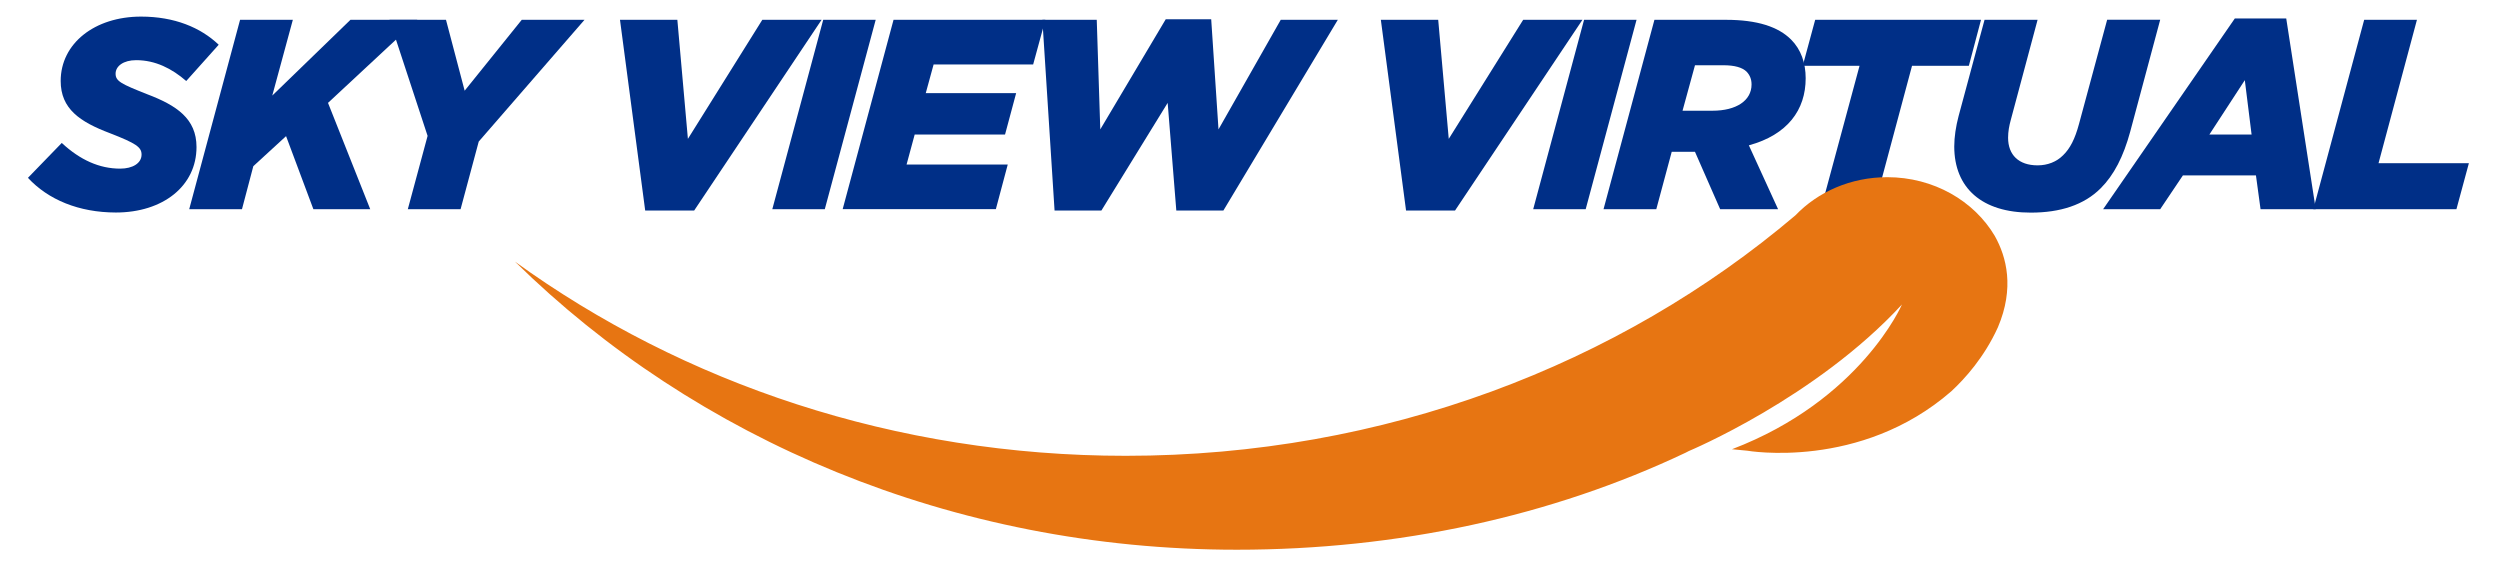
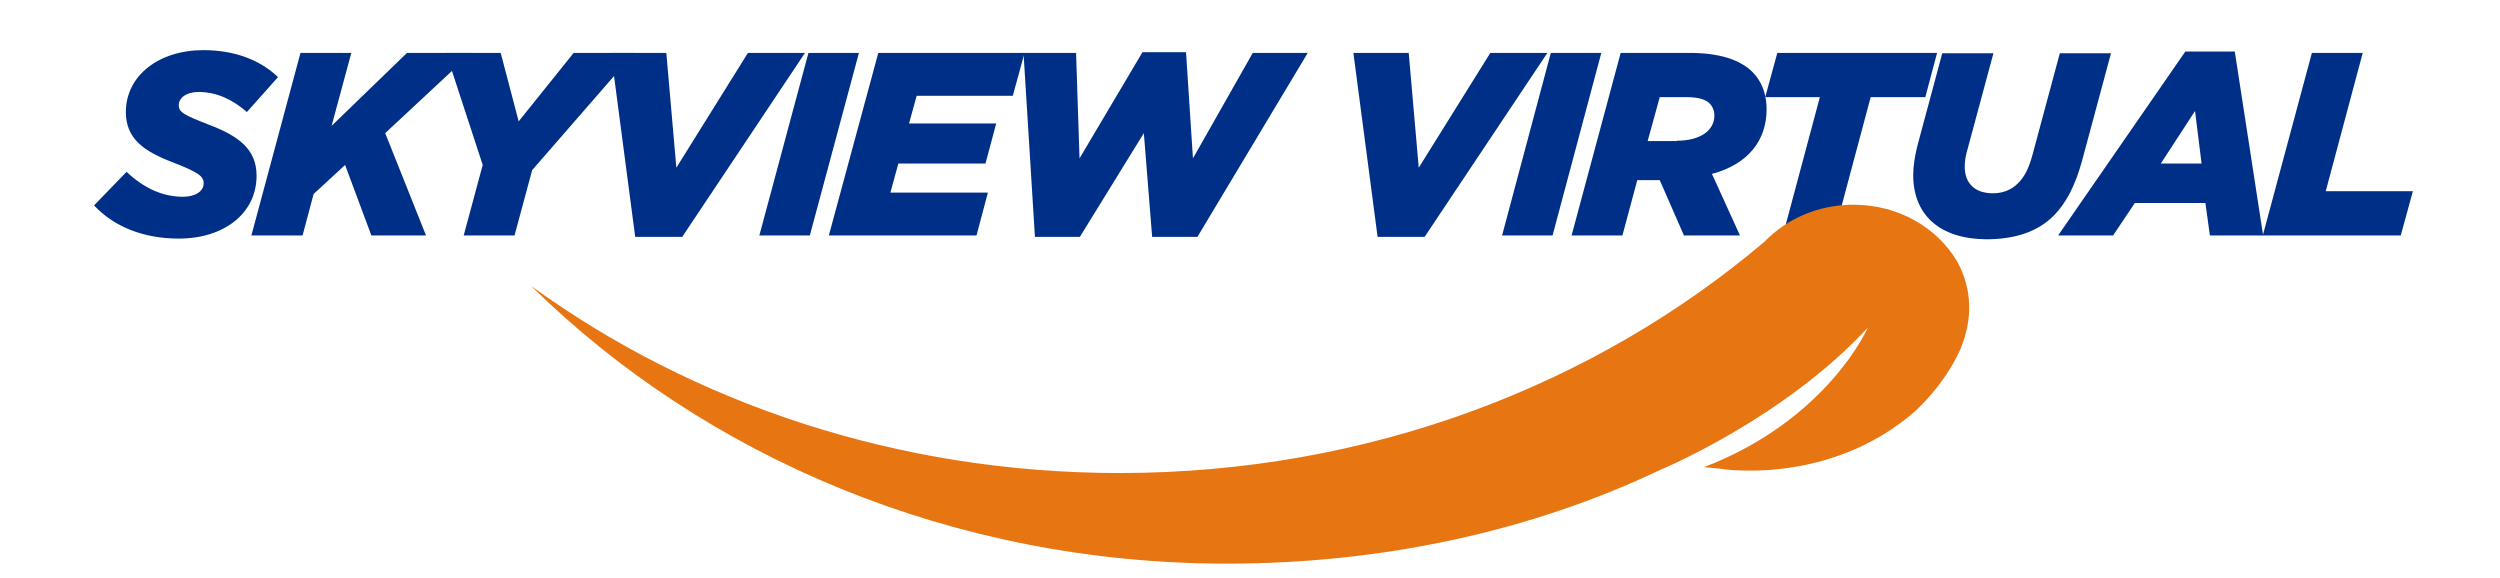
<svg xmlns="http://www.w3.org/2000/svg" version="1.1" id="Capa_1" x="0px" y="0px" viewBox="0 0 723 167" style="enable-background:new 0 0 723 167;" xml:space="preserve">
  <style type="text/css">
- 	.st0{fill:#002F87;}
- 	.st1{fill:#E77512;}
+ 	.st0{enable-background:new    ;}
+ 	.st1{fill:#002F87;}
+ 	.st2{fill:#E77512;}
</style>
  <g>
-     <g>
-       <path class="st0" d="M8.08,51.43l9.78-10.09c5.32,4.93,10.88,7.43,16.9,7.43c3.6,0,6.18-1.56,6.18-4.07    c0-2.11-1.49-3.21-9.15-6.18c-8.69-3.29-14.24-7.04-14.24-15.1c0-10.88,9.86-18.62,23.24-18.62c9.62,0,17.21,3.13,22.46,8.14    l-9.39,10.49c-4.15-3.6-8.92-6.03-14.48-6.03c-3.68,0-5.95,1.72-5.95,3.91c0,2.19,1.64,2.97,9.16,5.95    c8.45,3.21,14.24,7.04,14.24,15.26c0,11.27-9.7,18.94-23.32,18.94C22.79,61.44,13.95,57.76,8.08,51.43z" />
-       <path class="st0" d="M69.43,5.73h15.26l-5.95,21.91l22.61-21.91h19.33L94.86,29.75l12.21,30.75H90.63l-7.9-21.13l-9.47,8.69    L69.98,60.5H54.72L69.43,5.73z" />
-       <path class="st0" d="M123.66,39.3L112.63,5.73h16.35l5.4,20.5l16.51-20.5h18.15l-30.59,35.21L133.2,60.5h-15.26L123.66,39.3z" />
-       <path class="st0" d="M179.3,5.73h16.59l3.05,34.43l21.52-34.43h17.14l-36.85,55.16h-14.16L179.3,5.73z" />
-       <path class="st0" d="M238.07,5.73h15.18L238.53,60.5h-15.18L238.07,5.73z" />
-       <path class="st0" d="M258.41,5.73h43.9l-3.52,12.91h-28.79l-2.27,8.29h26.14l-3.21,11.97h-26.13l-2.35,8.68h29.26l-3.44,12.91    H243.7L258.41,5.73z" />
-       <path class="st0" d="M301.45,5.73h15.73l1.02,31.69l18.93-31.85h13.15l2.11,31.85l18-31.69h16.51l-33.1,55.16h-13.61l-2.5-31.14    l-19.17,31.14h-13.54L301.45,5.73z" />
-       <path class="st0" d="M399.34,5.73h16.59l3.05,34.43L440.5,5.73h17.14l-36.85,55.16h-14.16L399.34,5.73z" />
-       <path class="st0" d="M458.11,5.73h15.18L458.58,60.5H443.4L458.11,5.73z" />
-       <path class="st0" d="M478.46,5.73h20.66c9.16,0,15.18,2.04,18.86,5.71c2.89,2.89,4.22,6.81,4.22,11.19    c0,9.16-5.24,16.35-16.43,19.4l8.45,18.47h-16.75l-7.28-16.59h-6.73l-4.46,16.59h-15.26L478.46,5.73z M495.28,32.02    c6.81,0,11.27-2.9,11.27-7.59c0-1.49-0.47-2.66-1.41-3.68c-1.25-1.25-3.52-1.88-6.73-1.88h-8.22l-3.6,13.15H495.28z" />
-       <path class="st0" d="M537.78,19.03h-16.43l3.6-13.3h47.96l-3.52,13.3h-16.43L541.85,60.5h-15.26L537.78,19.03z" />
-       <path class="st0" d="M565.17,42.35c0-2.74,0.47-5.79,1.25-8.76l7.51-27.86h15.34l-7.75,28.95c-0.47,1.72-0.78,3.36-0.78,5.16    c0,4.93,3.05,7.98,8.53,7.98c2.9,0,5.48-1.02,7.36-2.9c2.03-1.96,3.44-4.69,4.62-9.08l8.14-30.13h15.34l-8.68,32.39    c-1.96,7.2-4.69,12.52-8.53,16.35c-4.85,4.85-11.74,7.04-20.19,7.04C573.22,61.52,565.17,54.4,565.17,42.35z" />
-       <path class="st0" d="M646.31,5.34h14.87l8.53,55.16h-15.96l-1.33-9.78h-21.12l-6.57,9.78h-16.51L646.31,5.34z M651.16,38.91    l-1.96-15.73l-10.25,15.73H651.16z" />
-       <path class="st0" d="M683.72,5.73h15.26L687.87,47.2H714l-3.6,13.3h-41.39L683.72,5.73z" />
+     <g class="st0">
+       <path class="st1" d="M27.2,59.4l9.4-9.7c5.1,4.8,10.5,7.2,16.3,7.2c3.5,0,6-1.5,6-3.9c0-2-1.4-3.1-8.8-6    c-8.4-3.2-13.7-6.8-13.7-14.6c0-10.5,9.5-17.9,22.4-17.9c9.3,0,16.6,3,21.6,7.8l-9,10.1c-4-3.5-8.6-5.8-14-5.8    c-3.5,0-5.7,1.7-5.7,3.8c0,2.1,1.6,2.9,8.8,5.7c8.1,3.1,13.7,6.8,13.7,14.7c0,10.9-9.4,18.2-22.5,18.2    C41.4,69,32.9,65.5,27.2,59.4z" />
+       <path class="st1" d="M86.9,15.3h14.7l-5.7,21.1l21.8-21.1h18.6l-24.9,23.2l11.8,29.6h-15.8l-7.6-20.4l-9.1,8.4l-3.2,12H72.7    L86.9,15.3z" />
+       <path class="st1" d="M139.6,47.7L129,15.3h15.8l5.2,19.8l15.9-19.8h17.5l-29.5,33.9l-5.1,18.9h-14.7L139.6,47.7z" />
+       <path class="st1" d="M176.7,15.3h16l2.9,33.2l20.7-33.2h16.5l-35.5,53.2h-13.6L176.7,15.3z" />
+       <path class="st1" d="M233.8,15.3h14.6l-14.2,52.8h-14.6L233.8,15.3z" />
+       <path class="st1" d="M254,15.3h42.3l-3.4,12.4h-27.8l-2.2,8h25.2L285,47.3h-25.2l-2.3,8.4h28.2l-3.3,12.4h-42.7L254,15.3z" />
+       <path class="st1" d="M296,15.3h15.2l1,30.5l18.2-30.7H343l2,30.7l17.3-30.5h15.9l-31.9,53.2h-13.1l-2.4-30l-18.5,30h-13L296,15.3z    " />
+       <path class="st1" d="M391.4,15.3h16l2.9,33.2L431,15.3h16.5L412,68.5h-13.6L391.4,15.3z" />
+       <path class="st1" d="M448.5,15.3h14.6L449,68.1h-14.6L448.5,15.3z" />
+       <path class="st1" d="M468.7,15.3h19.9c8.8,0,14.6,2,18.2,5.5c2.8,2.8,4.1,6.6,4.1,10.8c0,8.8-5.1,15.8-15.8,18.7l8.1,17.8H487    l-7-16h-6.5l-4.3,16h-14.7L468.7,15.3z M484.9,40.7c6.6,0,10.9-2.8,10.9-7.3c0-1.4-0.5-2.6-1.4-3.5c-1.2-1.2-3.4-1.8-6.5-1.8H480    l-3.5,12.7H484.9z" />
+       <path class="st1" d="M526.3,28.1h-15.8l3.5-12.8h46.2l-3.4,12.8H541l-10.7,40h-14.7L526.3,28.1z" />
+       <path class="st1" d="M553.3,50.6c0-2.6,0.5-5.6,1.2-8.4l7.2-26.8h14.8L569,43.2c-0.5,1.7-0.8,3.2-0.8,5c0,4.8,2.9,7.7,8.2,7.7    c2.8,0,5.3-1,7.1-2.8c2-1.9,3.3-4.5,4.4-8.7l7.8-29h14.8l-8.4,31.2c-1.9,6.9-4.5,12.1-8.2,15.8c-4.7,4.7-11.3,6.8-19.5,6.8    C561,69.1,553.3,62.2,553.3,50.6z" />
+       <path class="st1" d="M632,14.9h14.3l8.2,53.2h-15.4l-1.3-9.4h-20.4l-6.3,9.4h-15.9L632,14.9z M636.7,47.3l-1.9-15.2l-9.9,15.2    H636.7z" />
+       <path class="st1" d="M668.6,15.3h14.7l-10.7,40h25.2l-3.5,12.8h-39.9L668.6,15.3z" />
    </g>
-     <path class="st1" d="M576.91,68.27c-0.01-0.01-0.01-0.02-0.02-0.03c0,0,0,0,0-0.01c-5.99-10.12-17.67-16.99-31.1-16.99   c-10.59,0-20.08,4.27-26.56,11.04c-50.89,43.16-118.93,69.54-193.68,69.54c-66.68,0-128.02-20.99-176.61-56.15   c52.11,51.26,126.36,83.31,208.76,83.31c46.62,0,91.07-9.7,129.8-28.07c0.55-0.29,0.89-0.46,0.89-0.46s36.73-15.34,61.66-42.4   c0,0-11.91,27.65-49.17,41.87c1.45,0.14,2.93,0.29,4.4,0.42c0,0,32.72,5.73,59.04-17.18c3.88-3.59,9.53-9.81,13.48-18.52   c0,0,0,0,0,0C582.62,83.29,580.3,74.31,576.91,68.27z" />
+     <path class="st2" d="M566,75.6C565.9,75.6,565.9,75.6,566,75.6C565.9,75.6,565.9,75.6,566,75.6c-5.8-9.8-17-16.4-30-16.4   c-10.2,0-19.3,4.1-25.6,10.6c-49,41.6-114.6,67-186.6,67c-64.3,0-123.4-20.2-170.2-54.1c50.2,49.4,121.8,80.3,201.2,80.3   c44.9,0,87.8-9.3,125.1-27c0.5-0.3,0.9-0.4,0.9-0.4s35.4-14.8,59.4-40.9c0,0-11.5,26.6-47.4,40.4c1.4,0.1,2.8,0.3,4.2,0.4   c0,0,31.5,5.5,56.9-16.6c3.7-3.5,9.2-9.5,13-17.8l0,0C571.5,90.1,569.2,81.4,566,75.6z" />
  </g>
</svg>
